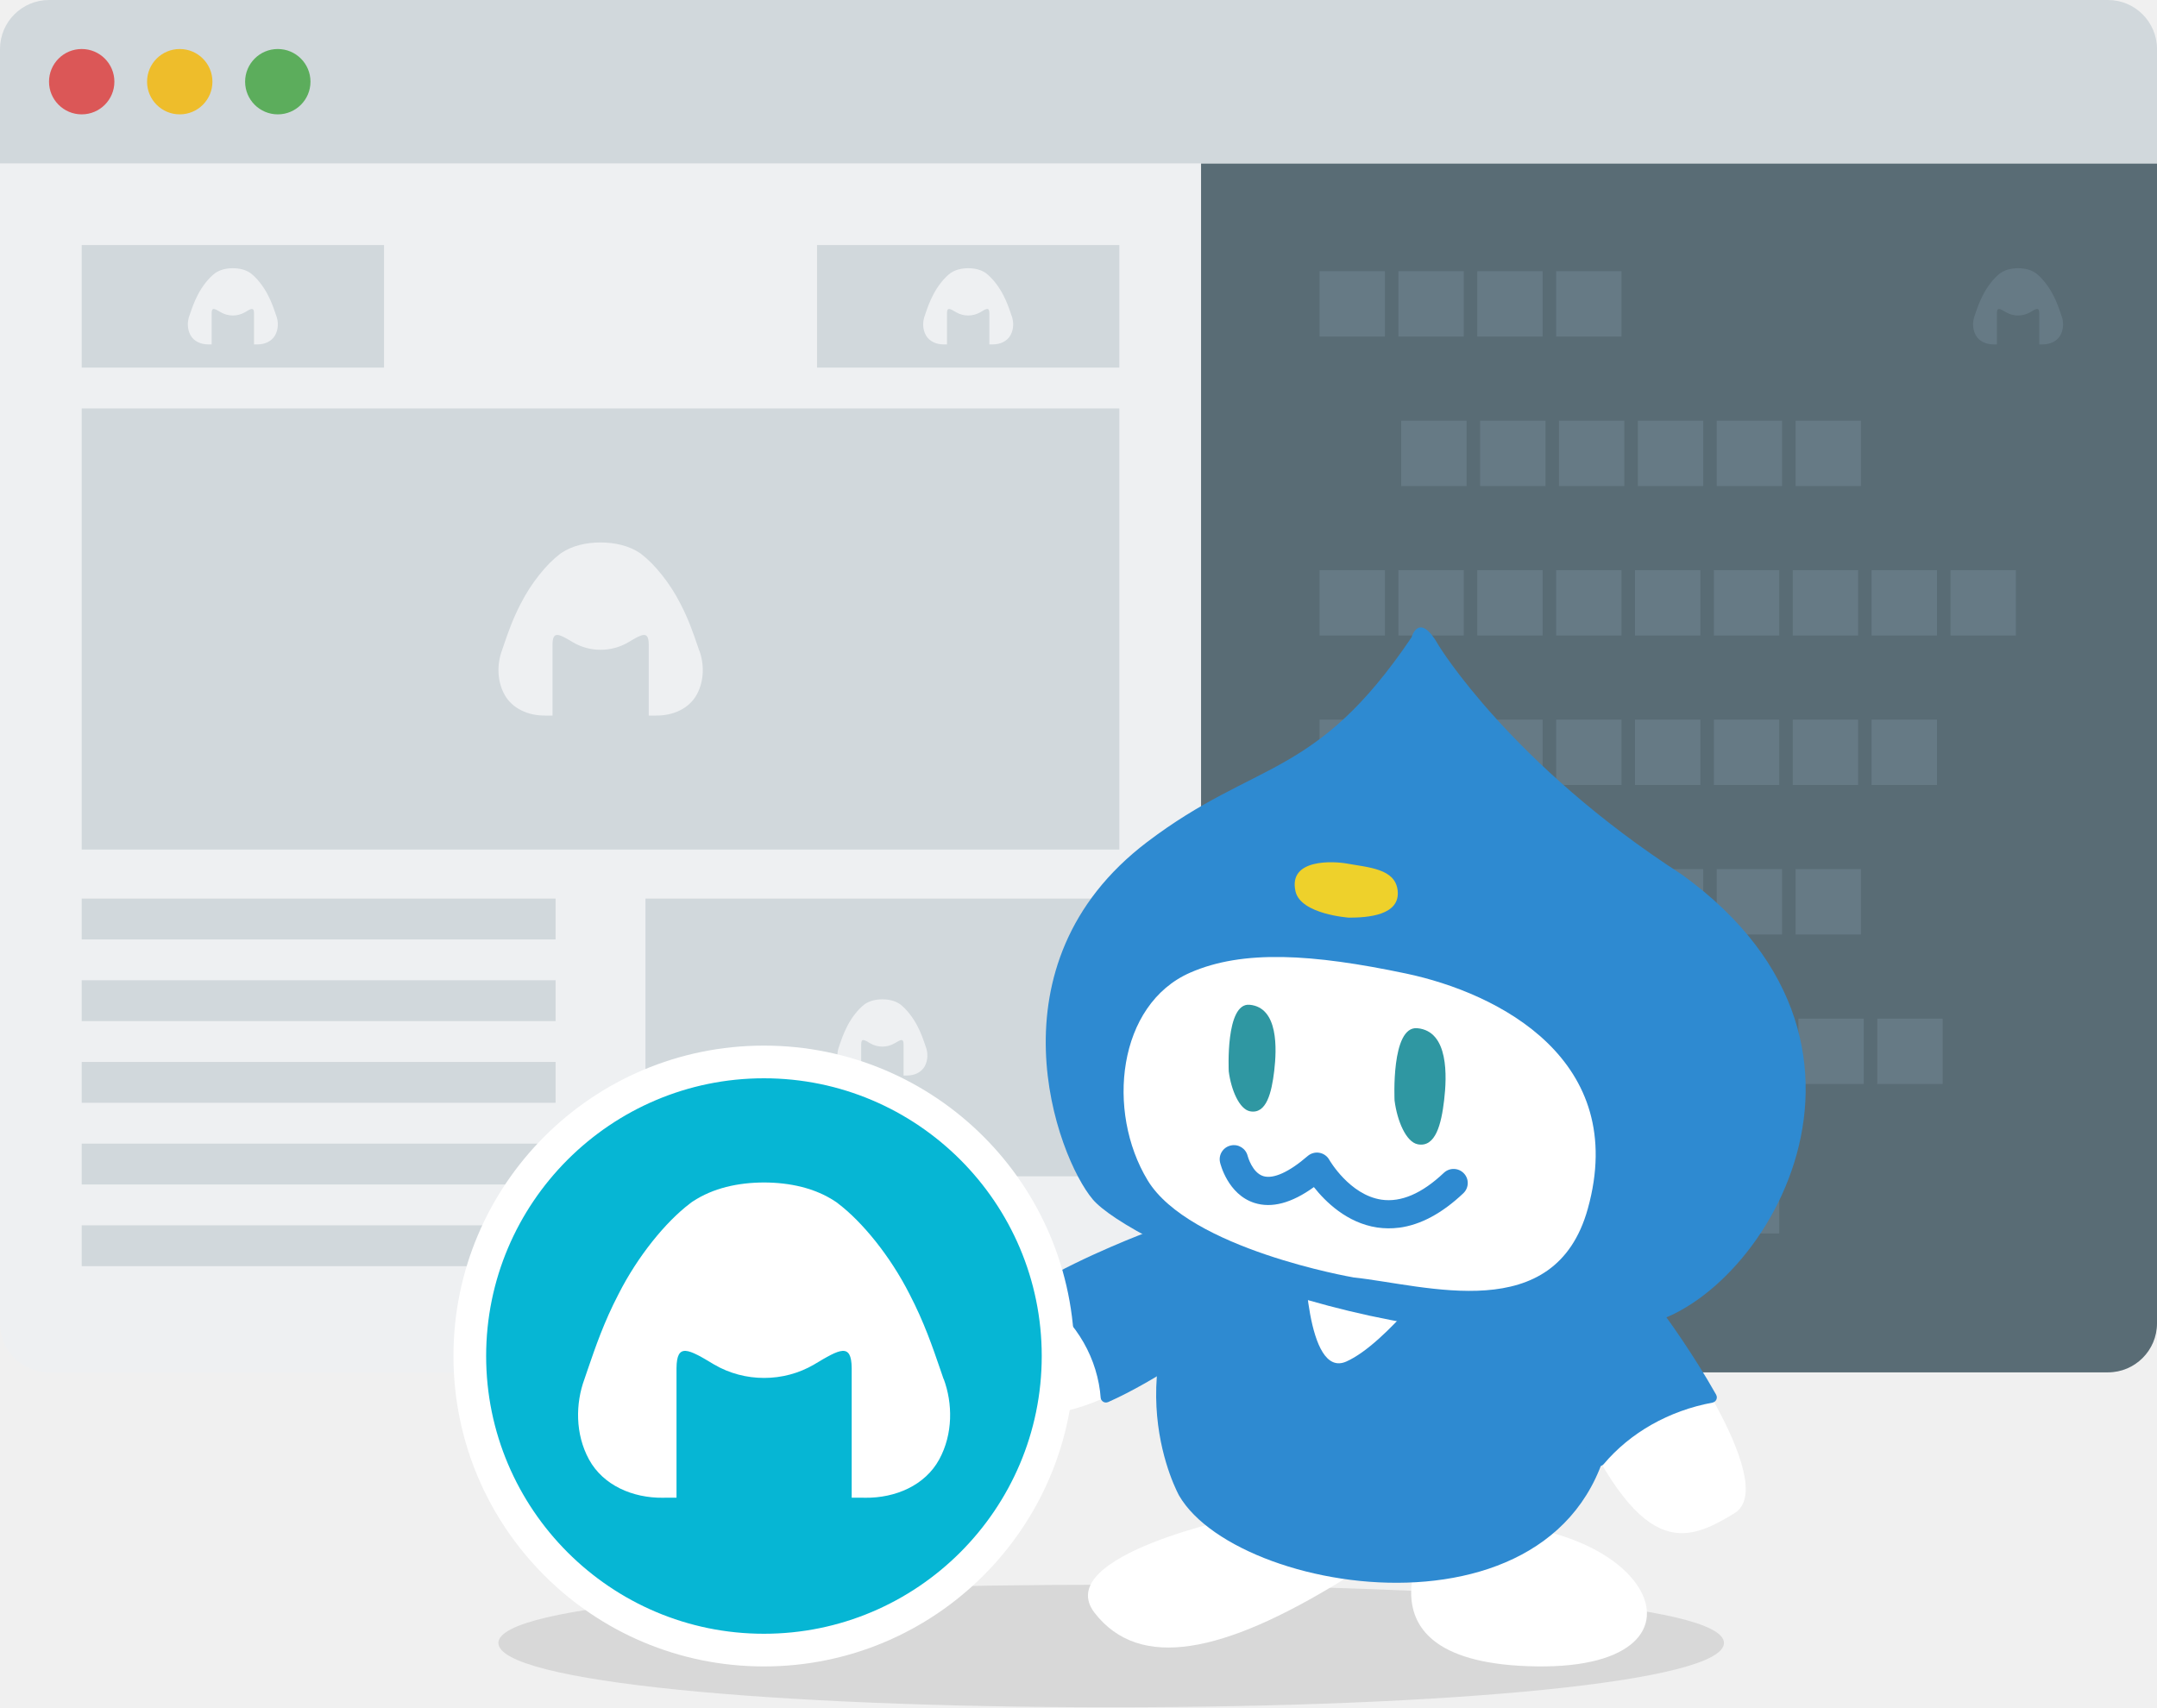
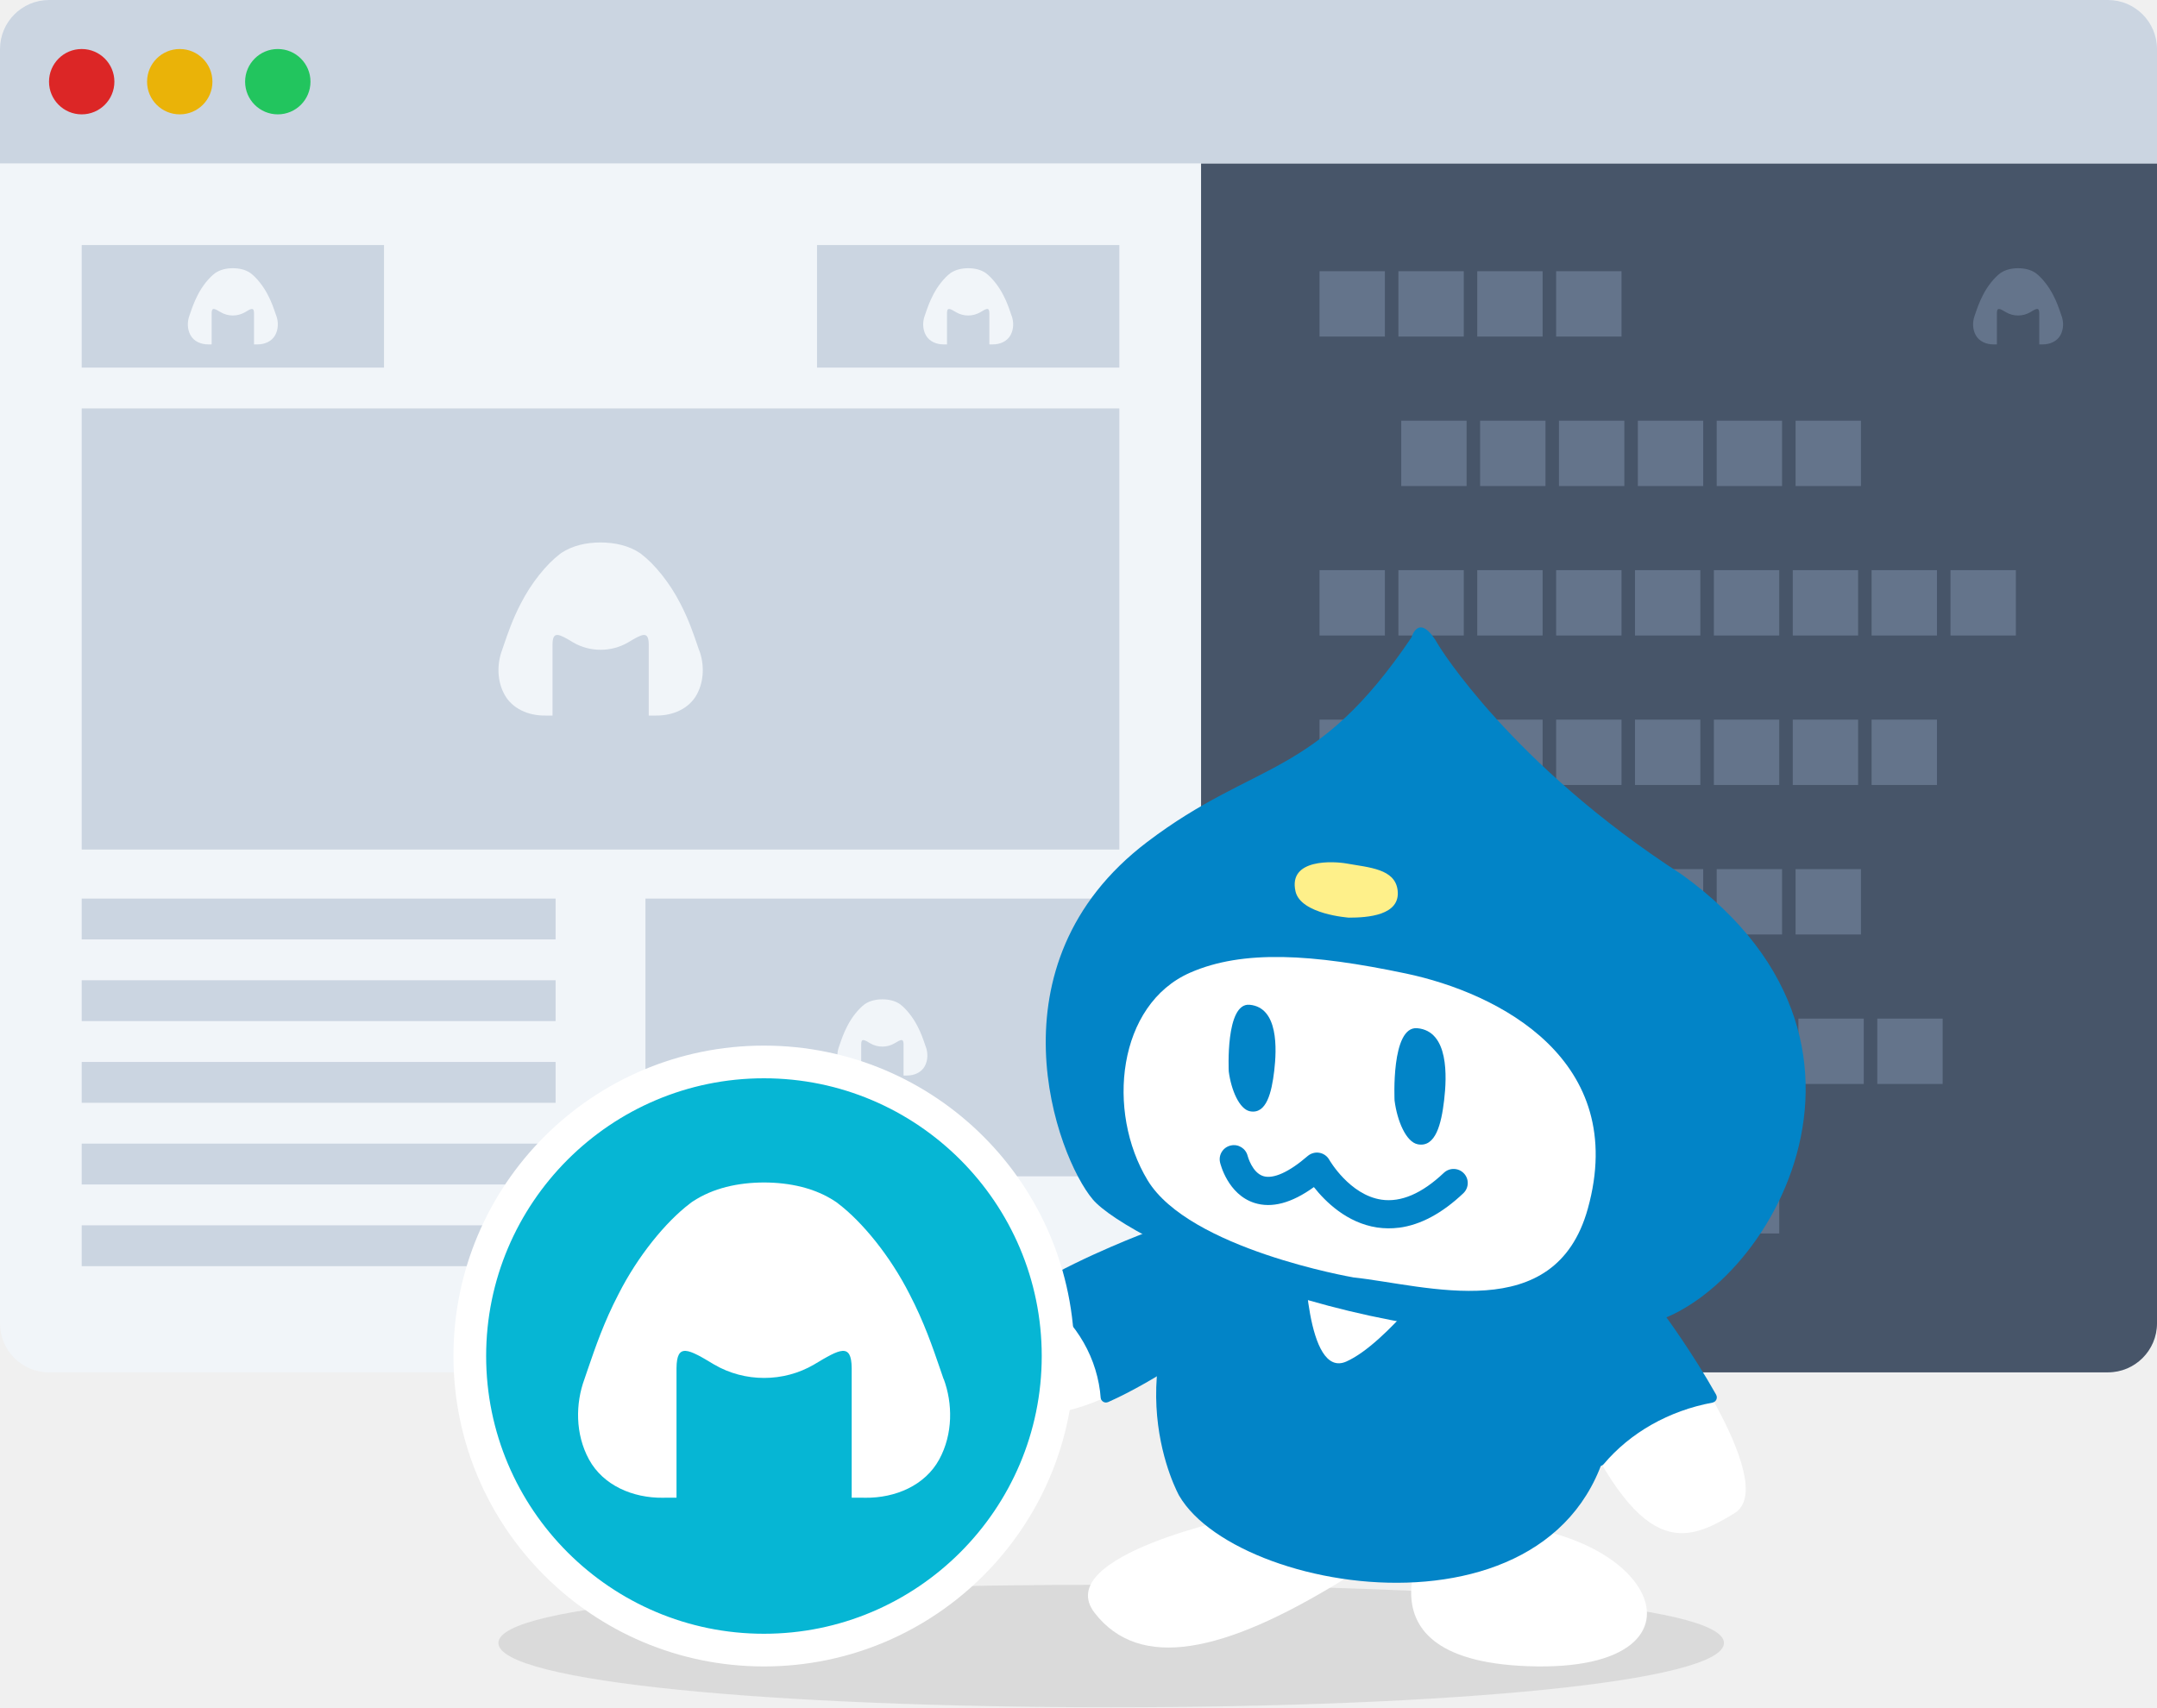
<svg xmlns="http://www.w3.org/2000/svg" viewBox="0 0 528 418">
-   <path d="m422 402.25c0 9.53-67.16 15.75-150 15.75s-150-6.22-150-15.75 67.16-14.25 150-14.25 150 4.72 150 14.25z" opacity=".1" />
-   <rect fill="#eef0f2" height="336" rx="12" width="528" />
-   <path d="m294 40h234v284c0 6.62-5.38 12-12 12h-222z" fill="#596c75" />
-   <path d="m12 0h504c6.62 0 12 5.38 12 12v28h-528v-28c0-6.62 5.38-12 12-12z" fill="#d1d8dc" />
-   <circle cx="20" cy="20" fill="#db5757" r="8" />
-   <circle cx="44" cy="20" fill="#eebd2b" r="8" />
-   <circle cx="68" cy="20" fill="#5cad5c" r="8" />
-   <path d="m20 60h74v30h-74z" fill="#d1d8dc" />
-   <path d="m20 100h254v108h-254z" fill="#d1d8dc" />
-   <path d="m158 220h116v68h-116z" fill="#d1d8dc" />
-   <path d="m20 220h116v10h-116z" fill="#d1d8dc" />
-   <path d="m20 240h116v10h-116z" fill="#d1d8dc" />
-   <path d="m20 260h116v10h-116z" fill="#d1d8dc" />
-   <path d="m20 280h116v10h-116z" fill="#d1d8dc" />
-   <path d="m20 300h100v10h-100z" fill="#d1d8dc" />
-   <path d="m200 60h74v30h-74z" fill="#d1d8dc" />
-   <g fill="#667a85">
+   <path d="m422 402.25c0 9.53-67.16 15.75-150 15.75s-150-6.22-150-15.75 67.16-14.25 150-14.25 150 4.72 150 14.25z" fill="#171717" opacity=".1" />
+   <rect fill="#f1f5f9" height="336" rx="12" width="528" />
+   <path d="m294 40h234v284c0 6.62-5.38 12-12 12h-222z" fill="#475569" />
+   <path d="m12 0h504c6.62 0 12 5.38 12 12v28h-528v-28c0-6.62 5.38-12 12-12z" fill="#cbd5e1" />
+   <circle cx="20" cy="20" fill="#dc2626" r="8" />
+   <circle cx="44" cy="20" fill="#eab308" r="8" />
+   <circle cx="68" cy="20" fill="#22c55e" r="8" />
+   <path d="m20 60h74v30h-74z" fill="#cbd5e1" />
+   <path d="m20 100h254v108h-254z" fill="#cbd5e1" />
+   <path d="m158 220h116v68h-116z" fill="#cbd5e1" />
+   <path d="m20 220h116v10h-116z" fill="#cbd5e1" />
+   <path d="m20 240h116v10h-116z" fill="#cbd5e1" />
+   <path d="m20 260h116v10h-116z" fill="#cbd5e1" />
+   <path d="m20 280h116v10h-116z" fill="#cbd5e1" />
+   <path d="m20 300h100v10h-100z" fill="#cbd5e1" />
+   <path d="m200 60h74v30h-74z" fill="#cbd5e1" />
+   <g fill="#64748b">
    <path d="m323 66.4h16v16h-16z" />
    <path d="m342.31 66.4h16v16h-16z" />
    <path d="m361.61 66.4h16v16h-16z" />
    <path d="m380.92 66.4h16v16h-16z" />
    <path d="m343 103h16v16h-16z" />
    <path d="m362.31 103h16v16h-16z" />
    <path d="m381.61 103h16v16h-16z" />
    <path d="m400.92 103h16v16h-16z" />
    <path d="m420.22 103h16v16h-16z" />
    <path d="m439.53 103h16v16h-16z" />
    <path d="m323 139.59h16v16h-16z" />
    <path d="m342.31 139.59h16v16h-16z" />
    <path d="m361.61 139.59h16v16h-16z" />
    <path d="m380.92 139.59h16v16h-16z" />
    <path d="m400.22 139.59h16v16h-16z" />
    <path d="m419.53 139.59h16v16h-16z" />
    <path d="m438.84 139.59h16v16h-16z" />
    <path d="m458.14 139.59h16v16h-16z" />
    <path d="m477.45 139.59h16v16h-16z" />
    <path d="m323 176.19h16v16h-16z" />
    <path d="m342.31 176.19h16v16h-16z" />
    <path d="m361.61 176.19h16v16h-16z" />
    <path d="m380.92 176.19h16v16h-16z" />
    <path d="m400.22 176.19h16v16h-16z" />
    <path d="m419.53 176.19h16v16h-16z" />
    <path d="m438.84 176.19h16v16h-16z" />
    <path d="m458.14 176.19h16v16h-16z" />
    <path d="m343 212.79h16v16h-16z" />
    <path d="m362.31 212.79h16v16h-16z" />
    <path d="m381.61 212.79h16v16h-16z" />
    <path d="m400.92 212.79h16v16h-16z" />
    <path d="m420.22 212.79h16v16h-16z" />
    <path d="m439.53 212.79h16v16h-16z" />
    <path d="m363 249.39h16v16h-16z" />
    <path d="m382.31 249.39h16v16h-16z" />
    <path d="m401.61 249.39h16v16h-16z" />
    <path d="m420.92 249.39h16v16h-16z" />
    <path d="m440.22 249.39h16v16h-16z" />
    <path d="m459.53 249.39h16v16h-16z" />
    <path d="m323 285.99h16v16h-16z" />
    <path d="m342.31 285.99h16v16h-16z" />
    <path d="m361.61 285.99h16v16h-16z" />
    <path d="m380.92 285.99h16v16h-16z" />
    <path d="m400.22 285.99h16v16h-16z" />
    <path d="m419.53 285.99h16v16h-16z" />
    <path d="m504.62 77.3c-.07-.2-.14-.4-.21-.61-.43-1.25-.93-2.74-1.81-4.42-1.14-2.24-2.79-4.27-4.22-5.36-.03-.02-.05-.04-.08-.06s-.06-.04-.09-.06c-1.2-.8-2.68-1.12-4.22-1.12-1.53 0-3.01.33-4.22 1.12-.03.02-.06.04-.09.06s-.05.04-.08.06c-1.43 1.09-3.09 3.11-4.22 5.36-.87 1.68-1.38 3.17-1.81 4.42-.07.21-.14.41-.21.61-.53 1.44-.56 3.25.27 4.76.83 1.53 2.59 2.28 4.37 2.26h.25.56v-7.66c.01-1.51.7-1.13 2.23-.21 1.81 1.06 4.1 1.06 5.91 0 1.52-.92 2.21-1.3 2.23.21v7.66h.56.25c1.78.02 3.53-.73 4.37-2.26.83-1.51.8-3.32.27-4.76z" />
  </g>
-   <path d="m171.14 159.23c-.15-.44-.31-.9-.47-1.38-.98-2.84-2.12-6.22-4.11-10.04-2.59-5.1-6.34-9.7-9.6-12.17-.06-.05-.12-.09-.18-.14-.06-.04-.13-.09-.19-.13-2.74-1.81-6.1-2.54-9.58-2.56-3.49.01-6.85.75-9.58 2.56-.06.04-.13.09-.19.13-.06.05-.12.09-.18.14-3.26 2.47-7.01 7.07-9.6 12.17-1.99 3.82-3.13 7.2-4.11 10.04-.16.48-.32.94-.47 1.38-1.21 3.27-1.27 7.38.61 10.82 1.9 3.48 5.88 5.19 9.93 5.14h.56 1.27v-17.42c.03-3.44 1.6-2.56 5.06-.48 4.11 2.4 9.32 2.4 13.43 0 3.46-2.08 5.03-2.96 5.06.48v17.42h1.27.56c4.05.05 8.03-1.66 9.93-5.14 1.88-3.44 1.82-7.54.61-10.82z" fill="#eef0f2" />
-   <path d="m67.62 77.3c-.07-.2-.14-.4-.21-.61-.43-1.25-.93-2.74-1.81-4.42-1.14-2.24-2.79-4.27-4.22-5.36-.03-.02-.05-.04-.08-.06s-.06-.04-.09-.06c-1.2-.8-2.68-1.12-4.22-1.12-1.53 0-3.01.33-4.22 1.12-.03.02-.06.04-.09.06s-.05.04-.08.06c-1.43 1.09-3.09 3.11-4.22 5.36-.87 1.68-1.38 3.17-1.81 4.42-.07.21-.14.41-.21.61-.53 1.44-.56 3.25.27 4.76.83 1.53 2.59 2.28 4.37 2.26h.25.56v-7.66c.01-1.51.7-1.13 2.23-.21 1.81 1.06 4.1 1.06 5.91 0 1.52-.92 2.21-1.3 2.23.21v7.66h.56.25c1.78.02 3.53-.73 4.37-2.26.83-1.51.8-3.32.27-4.76z" fill="#eef0f2" />
-   <path d="m247.62 77.3c-.07-.2-.14-.4-.21-.61-.43-1.25-.93-2.74-1.81-4.42-1.14-2.24-2.79-4.27-4.22-5.36-.03-.02-.05-.04-.08-.06s-.06-.04-.09-.06c-1.2-.8-2.68-1.12-4.22-1.12-1.53 0-3.01.33-4.22 1.12-.03.02-.06.04-.09.06s-.05.04-.08.06c-1.43 1.09-3.09 3.11-4.22 5.36-.87 1.68-1.38 3.17-1.81 4.42-.07.21-.14.41-.21.61-.53 1.44-.56 3.25.27 4.76.83 1.53 2.59 2.28 4.37 2.26h.25.56v-7.66c.01-1.51.7-1.13 2.23-.21 1.81 1.06 4.1 1.06 5.91 0 1.52-.92 2.21-1.3 2.23.21v7.66h.56.25c1.78.02 3.53-.73 4.37-2.26.83-1.51.8-3.32.27-4.76z" fill="#eef0f2" />
-   <path d="m226.62 256.3c-.07-.2-.14-.4-.21-.61-.43-1.25-.93-2.74-1.81-4.42-1.14-2.24-2.79-4.27-4.22-5.36-.03-.02-.05-.04-.08-.06s-.06-.04-.09-.06c-1.2-.8-2.68-1.12-4.22-1.12-1.53 0-3.01.33-4.22 1.12-.03.02-.06.04-.09.06s-.05.04-.08.06c-1.43 1.09-3.09 3.11-4.22 5.36-.87 1.68-1.38 3.17-1.81 4.42-.07.21-.14.41-.21.61-.53 1.44-.56 3.25.27 4.76.83 1.53 2.59 2.28 4.37 2.26h.25.56v-7.66c.01-1.51.7-1.13 2.23-.21 1.81 1.06 4.1 1.06 5.91 0 1.52-.92 2.21-1.3 2.23.21v7.66h.56.25c1.78.02 3.53-.73 4.37-2.26.83-1.51.8-3.32.27-4.76z" fill="#eef0f2" />
+   <path d="m171.14 159.23c-.15-.44-.31-.9-.47-1.38-.98-2.84-2.12-6.22-4.11-10.04-2.59-5.1-6.34-9.7-9.6-12.17-.06-.05-.12-.09-.18-.14-.06-.04-.13-.09-.19-.13-2.74-1.81-6.1-2.54-9.58-2.56-3.49.01-6.85.75-9.58 2.56-.06.04-.13.09-.19.13-.06.05-.12.09-.18.14-3.26 2.47-7.01 7.07-9.6 12.17-1.99 3.82-3.13 7.2-4.11 10.04-.16.48-.32.94-.47 1.38-1.21 3.27-1.27 7.38.61 10.82 1.9 3.48 5.88 5.19 9.93 5.14h.56 1.27v-17.42c.03-3.44 1.6-2.56 5.06-.48 4.11 2.4 9.32 2.4 13.43 0 3.46-2.08 5.03-2.96 5.06.48v17.42h1.27.56c4.05.05 8.03-1.66 9.93-5.14 1.88-3.44 1.82-7.54.61-10.82z" fill="#f1f5f9" />
+   <path d="m67.62 77.3c-.07-.2-.14-.4-.21-.61-.43-1.25-.93-2.74-1.81-4.42-1.14-2.24-2.79-4.27-4.22-5.36-.03-.02-.05-.04-.08-.06s-.06-.04-.09-.06c-1.2-.8-2.68-1.12-4.22-1.12-1.53 0-3.01.33-4.22 1.12-.03.02-.06.04-.09.06s-.05.04-.08.06c-1.43 1.09-3.09 3.11-4.22 5.36-.87 1.68-1.38 3.17-1.81 4.42-.07.21-.14.41-.21.61-.53 1.44-.56 3.25.27 4.76.83 1.53 2.59 2.28 4.37 2.26h.25.56v-7.66c.01-1.51.7-1.13 2.23-.21 1.81 1.06 4.1 1.06 5.91 0 1.52-.92 2.21-1.3 2.23.21v7.66h.56.25c1.78.02 3.53-.73 4.37-2.26.83-1.51.8-3.32.27-4.76z" fill="#f1f5f9" />
+   <path d="m247.62 77.3c-.07-.2-.14-.4-.21-.61-.43-1.25-.93-2.74-1.81-4.42-1.14-2.24-2.79-4.27-4.22-5.36-.03-.02-.05-.04-.08-.06s-.06-.04-.09-.06c-1.2-.8-2.68-1.12-4.22-1.12-1.53 0-3.01.33-4.22 1.12-.03.02-.06.04-.09.06s-.05.04-.08.06c-1.43 1.09-3.09 3.11-4.22 5.36-.87 1.68-1.38 3.17-1.81 4.42-.07.21-.14.41-.21.61-.53 1.44-.56 3.25.27 4.76.83 1.53 2.59 2.28 4.37 2.26h.25.56v-7.66c.01-1.51.7-1.13 2.23-.21 1.81 1.06 4.1 1.06 5.91 0 1.52-.92 2.21-1.3 2.23.21v7.66h.56.25c1.78.02 3.53-.73 4.37-2.26.83-1.51.8-3.32.27-4.76z" fill="#f1f5f9" />
+   <path d="m226.62 256.3c-.07-.2-.14-.4-.21-.61-.43-1.25-.93-2.74-1.81-4.42-1.14-2.24-2.79-4.27-4.22-5.36-.03-.02-.05-.04-.08-.06s-.06-.04-.09-.06c-1.2-.8-2.68-1.12-4.22-1.12-1.53 0-3.01.33-4.22 1.12-.03.02-.06.04-.09.06s-.05.04-.08.06c-1.43 1.09-3.09 3.11-4.22 5.36-.87 1.68-1.38 3.17-1.81 4.42-.07.21-.14.41-.21.61-.53 1.44-.56 3.25.27 4.76.83 1.53 2.59 2.28 4.37 2.26h.25.56v-7.66c.01-1.51.7-1.13 2.23-.21 1.81 1.06 4.1 1.06 5.91 0 1.52-.92 2.21-1.3 2.23.21v7.66h.56.25c1.78.02 3.53-.73 4.37-2.26.83-1.51.8-3.32.27-4.76z" fill="#f1f5f9" />
  <path d="m304.4 371.16s-47.46 9.6-36.42 23.77 31.54 9.79 60.2-7.78-23.78-15.99-23.78-15.99z" fill="#fff" />
  <path d="m350.91 373.58s-23 33.76 25.25 34.41 26.87-40.54-25.25-34.41z" fill="#fff" />
  <path d="m281.44 302.81s-47.18 17.45-41.18 29.96 12.64 22.82 49.84-1.71-8.66-28.25-8.66-28.25z" fill="#fff" />
-   <path d="m288.65 366.22s-17.31-30.74 8.7-63.95c14.91-19.03 41.4-23.36 56.19-19.26 15.22 4.22 43.51 8.49 41.63 58.71-2.37 63.27-91.42 50.31-106.51 24.51z" fill="#2e8ad1" />
+   <path d="m288.65 366.22s-17.31-30.74 8.7-63.95c14.91-19.03 41.4-23.36 56.19-19.26 15.22 4.22 43.51 8.49 41.63 58.71-2.37 63.27-91.42 50.31-106.51 24.51z" fill="#0284c7" />
  <path d="m406.55 322.87s29.86 40.48 17.98 47.65-23.09 12.14-40.72-28.79c-17.63-40.92 22.74-18.86 22.74-18.86z" fill="#fff" />
  <path d="m319.29 306.83s.33 30.97 10.29 26.51c9.97-4.46 23.94-23.71 23.94-23.71l-34.23-2.81z" fill="#fff" />
-   <path d="m305.73 312.78c-1.04-4.06-5.5-7.19-13.26-9.31-5.53-1.51-10.71-1.94-10.92-1.96-.19-.02-.38.01-.56.08-.15.06-15.24 5.67-27.21 12.72-.39.23-.63.64-.64 1.09s.21.88.58 1.13c8.78 5.87 14.3 14.43 15.55 24.1.07.52.11 1.04.15 1.55.03.42.27.8.64 1.02.25.15.55.21.84.17.12-.02.25-.05.37-.1 5.63-2.51 12.03-6.15 19.56-11.12 11.44-7.54 16.32-13.88 14.91-19.37z" fill="#2e8ad1" />
-   <path d="m420.08 341.46c-5.74-10.2-12.41-19.27-12.48-19.36-.11-.15-.26-.28-.43-.37-1.96-1.07-19.35-10.28-26.4-3.85-4.19 3.82-3.59 11.79 1.83 24.38 2.67 6.19 5.3 11.57 7.82 16 .21.37.59.62 1.02.66h.29c.32-.04.62-.2.83-.45 6.52-7.73 15.97-13.08 26.62-15.06.41-.08.77-.35.95-.73s.16-.83-.05-1.2z" fill="#2e8ad1" />
-   <path d="m267.48 293.64c-8.81-10.45-26.22-57.49 13.35-87.51 26.7-20.26 41.14-15.17 64.7-50.1 0 0 1.81-6.61 6.66 2.04 0 0 17.64 29.02 59.53 56.07 59.97 43.26 17.23 107.91-11.76 110.49-57.31 10.31-123.67-20.53-132.48-30.99z" fill="#2e8ad1" />
+   <path d="m305.73 312.78c-1.04-4.06-5.5-7.19-13.26-9.31-5.53-1.51-10.71-1.94-10.92-1.96-.19-.02-.38.01-.56.08-.15.06-15.24 5.67-27.21 12.72-.39.23-.63.64-.64 1.09s.21.88.58 1.13c8.78 5.87 14.3 14.43 15.55 24.1.07.52.11 1.04.15 1.55.03.42.27.8.64 1.02.25.15.55.21.84.17.12-.02.25-.05.37-.1 5.63-2.51 12.03-6.15 19.56-11.12 11.44-7.54 16.32-13.88 14.91-19.37z" fill="#0284c7" />
+   <path d="m420.08 341.46c-5.74-10.2-12.41-19.27-12.48-19.36-.11-.15-.26-.28-.43-.37-1.96-1.07-19.35-10.28-26.4-3.85-4.19 3.82-3.59 11.79 1.83 24.38 2.67 6.19 5.3 11.57 7.82 16 .21.37.59.62 1.02.66h.29c.32-.04.62-.2.83-.45 6.52-7.73 15.97-13.08 26.62-15.06.41-.08.77-.35.95-.73s.16-.83-.05-1.2z" fill="#0284c7" />
+   <path d="m267.48 293.64c-8.81-10.45-26.22-57.49 13.35-87.51 26.7-20.26 41.14-15.17 64.7-50.1 0 0 1.81-6.61 6.66 2.04 0 0 17.64 29.02 59.53 56.07 59.97 43.26 17.23 107.91-11.76 110.49-57.31 10.31-123.67-20.53-132.48-30.99z" fill="#0284c7" />
  <path d="m331.18 312.73s-40.06-6.91-50.26-23.76c-10.21-16.86-7.38-43.03 10.41-50.83 12.93-5.67 29.93-4.6 52.78.2s54.68 21.22 44.56 57.6c-8.04 28.91-39.38 18.74-57.49 16.8z" fill="#fff" />
-   <path d="m330.19 224.67s-11.78-.8-13.07-6.43c-1.86-8.16 9.53-7.35 12.47-6.83 5.69 1 11.85 1.33 12.52 6.5.81 6.27-7.47 6.76-11.92 6.76z" fill="#eed12b" />
-   <path d="m300.78 262.31s-.87-16.85 5.1-16.31c7.12.64 6.65 10.88 6.03 16.18-.63 5.3-1.9 10.68-5.93 9.9-2.63-.51-4.62-5.27-5.2-9.76z" fill="#2f97a2" />
-   <path d="m341.37 269.51s-.94-18.36 5.56-17.77c7.76.69 7.25 11.86 6.57 17.63s-2.07 11.64-6.46 10.79c-2.87-.56-5.03-5.75-5.66-10.64z" fill="#2f97a2" />
-   <path d="m342.45 300.58c-1.79.23-3.58.21-5.36-.05-7.41-1.12-12.68-6.35-15.47-9.89-5.44 3.93-10.33 5.23-14.57 3.87-6.52-2.09-8.33-9.59-8.4-9.91-.43-1.86.73-3.71 2.6-4.14 1.86-.44 3.71.71 4.16 2.56.03.1 1.1 4.08 3.81 4.93 2.46.77 6.32-.97 10.87-4.91.79-.68 1.85-.98 2.87-.8 1.03.18 1.92.81 2.43 1.72.04.08 4.97 8.61 12.78 9.76 4.78.7 9.91-1.51 15.26-6.57 1.39-1.32 3.58-1.26 4.9.12s1.26 3.56-.13 4.88c-5.22 4.94-10.5 7.76-15.76 8.44z" fill="#2e8ad1" />
+   <path d="m330.19 224.67s-11.78-.8-13.07-6.43c-1.86-8.16 9.53-7.35 12.47-6.83 5.69 1 11.85 1.33 12.52 6.5.81 6.27-7.47 6.76-11.92 6.76z" fill="#fef08a" />
+   <path d="m300.78 262.31s-.87-16.85 5.1-16.31c7.12.64 6.65 10.88 6.03 16.18-.63 5.3-1.9 10.68-5.93 9.9-2.63-.51-4.62-5.27-5.2-9.76z" fill="#0284c7" />
+   <path d="m341.37 269.51s-.94-18.36 5.56-17.77c7.76.69 7.25 11.86 6.57 17.63s-2.07 11.64-6.46 10.79c-2.87-.56-5.03-5.75-5.66-10.64z" fill="#0284c7" />
+   <path d="m342.45 300.58c-1.79.23-3.58.21-5.36-.05-7.41-1.12-12.68-6.35-15.47-9.89-5.44 3.93-10.33 5.23-14.57 3.87-6.52-2.09-8.33-9.59-8.4-9.91-.43-1.86.73-3.71 2.6-4.14 1.86-.44 3.71.71 4.16 2.56.03.1 1.1 4.08 3.81 4.93 2.46.77 6.32-.97 10.87-4.91.79-.68 1.85-.98 2.87-.8 1.03.18 1.92.81 2.43 1.72.04.08 4.97 8.61 12.78 9.76 4.78.7 9.91-1.51 15.26-6.57 1.39-1.32 3.58-1.26 4.9.12s1.26 3.56-.13 4.88c-5.22 4.94-10.5 7.76-15.76 8.44z" fill="#0284c7" />
  <circle cx="187" cy="332" fill="none" r="76" />
  <circle cx="187" cy="332" fill="#06b6d4" r="72" />
  <path d="m187 264c37.5 0 68 30.5 68 68s-30.5 68-68 68-68-30.5-68-68 30.5-68 68-68m0-8c-41.97 0-76 34.03-76 76s34.03 76 76 76 76-34.03 76-76-34.03-76-76-76z" fill="#fff" />
  <path d="m230.97 337.63c-.28-.81-.57-1.65-.86-2.52-1.78-5.17-3.86-11.32-7.48-18.28-4.71-9.29-11.55-17.67-17.48-22.17-.11-.09-.22-.17-.33-.26-.12-.08-.24-.16-.35-.24-4.98-3.3-11.1-4.63-17.45-4.65-6.35.02-12.47 1.36-17.45 4.65-.12.08-.24.16-.35.24-.11.09-.22.17-.33.26-5.94 4.5-12.77 12.88-17.48 22.17-3.62 6.96-5.7 13.11-7.48 18.28-.3.87-.58 1.71-.86 2.52-2.2 5.96-2.31 13.43 1.11 19.7 3.46 6.34 10.71 9.45 18.09 9.37.34 0 .68 0 1.02-.02h2.31v-31.73c.06-6.26 2.91-4.66 9.21-.87 7.48 4.38 16.98 4.38 24.46 0 6.3-3.79 9.15-5.39 9.21.87v31.73h2.31c.34.01.68.02 1.02.02 7.38.08 14.63-3.03 18.09-9.37 3.42-6.27 3.31-13.74 1.11-19.7z" fill="#fff" />
</svg>
